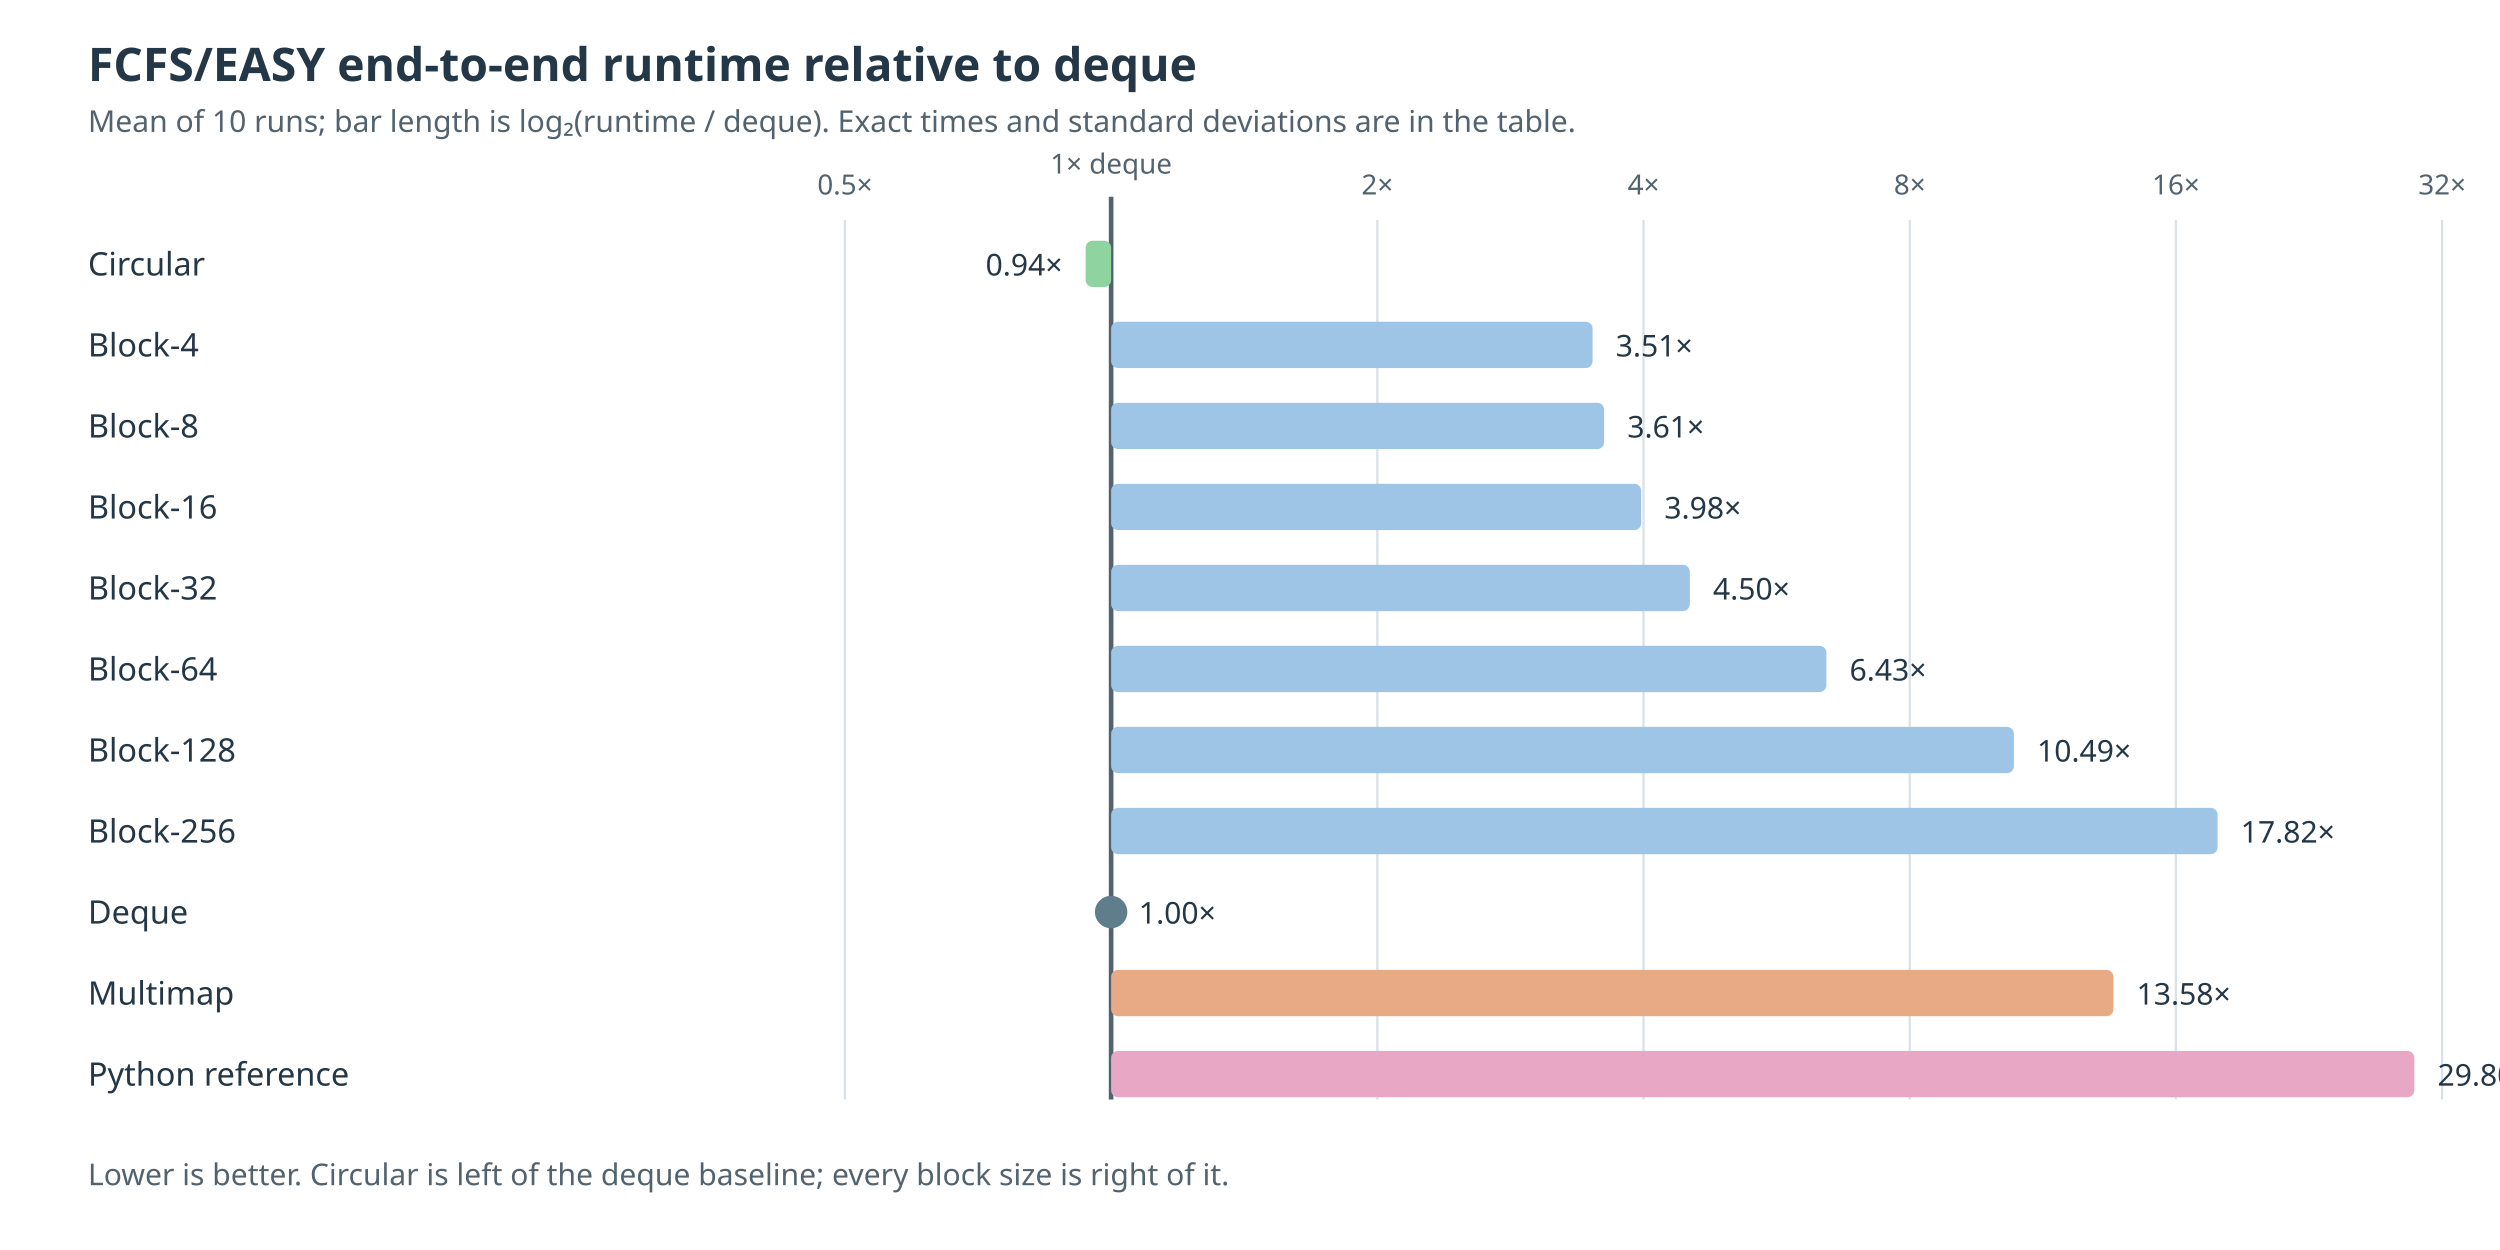
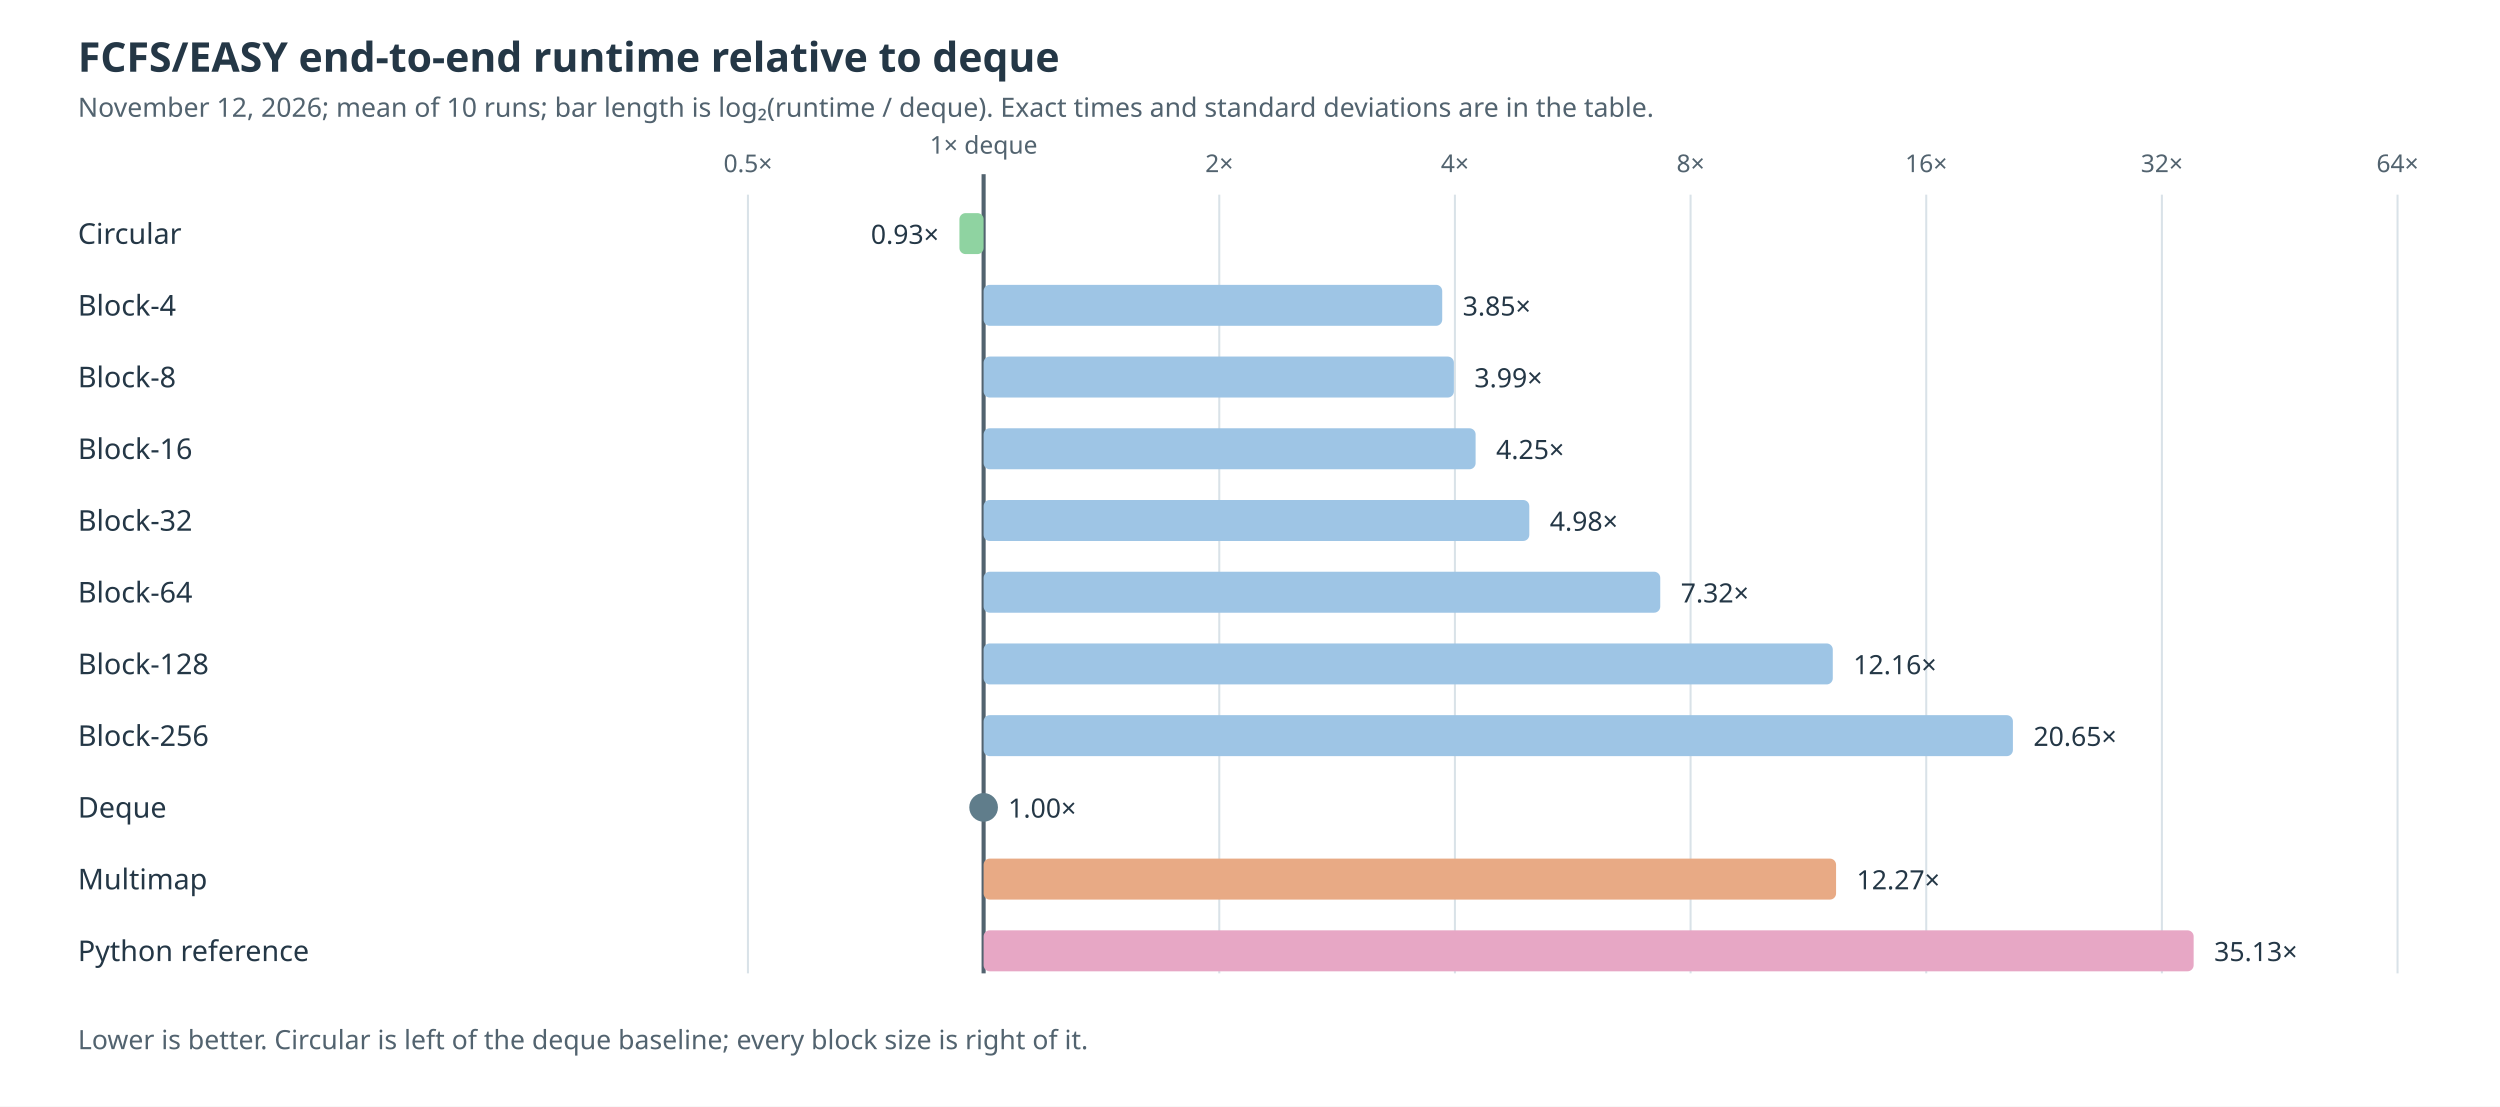
- <svg xmlns="http://www.w3.org/2000/svg" width="1080" height="540" viewBox="0 0 1080 540" role="img" aria-labelledby="title desc">
+ <svg xmlns="http://www.w3.org/2000/svg" width="1220" height="540" viewBox="0 0 1220 540" role="img" aria-labelledby="title desc">
  <style>.title{font:600 20px sans-serif;fill:#243746}.subtitle{font:13px sans-serif;fill:#52636f}.label{font:14px sans-serif;fill:#243746}.value{font:13px sans-serif;fill:#243746}.tick{font:12px sans-serif;fill:#52636f}.grid{stroke:#d9e2e8;stroke-width:1}.baseline{stroke:#52636f;stroke-width:2}</style>
-   <rect width="1080" height="540" fill="#fff" />
+   <rect width="1220" height="540" fill="#fff" />
  <text x="38" y="35" class="title">FCFS/EASY end-to-end runtime relative to deque</text>
-   <text x="38" y="57" class="subtitle">Mean of 10 runs; bar length is log₂(runtime / deque). Exact times and standard deviations are in the table.</text>
+   <text x="38" y="57" class="subtitle">November 12, 2026; mean of 10 runs; bar length is log₂(runtime / deque). Exact times and standard deviations are in the table.</text>
  <g class="grid">
    <line x1="365" y1="95" x2="365" y2="475" />
    <line x1="595" y1="95" x2="595" y2="475" />
    <line x1="710" y1="95" x2="710" y2="475" />
    <line x1="825" y1="95" x2="825" y2="475" />
    <line x1="940" y1="95" x2="940" y2="475" />
    <line x1="1055" y1="95" x2="1055" y2="475" />
+     <line x1="1170" y1="95" x2="1170" y2="475" />
  </g>
  <line x1="480" y1="85" x2="480" y2="475" class="baseline" />
  <g class="tick">
    <text x="365" y="84" text-anchor="middle">0.5×</text>
    <text x="480" y="75" text-anchor="middle">1× deque</text>
    <text x="595" y="84" text-anchor="middle">2×</text>
    <text x="710" y="84" text-anchor="middle">4×</text>
    <text x="825" y="84" text-anchor="middle">8×</text>
    <text x="940" y="84" text-anchor="middle">16×</text>
    <text x="1055" y="84" text-anchor="middle">32×</text>
+     <text x="1170" y="84" text-anchor="middle">64×</text>
  </g>
  <g>
    <text x="38" y="119" class="label">Circular</text>
-     <rect x="469" y="104" width="11" height="20" rx="3" fill="#8fd3a1" />
-     <text x="459" y="119" text-anchor="end" class="value">0.94×</text>
+     <rect x="468.2" y="104" width="11.8" height="20" rx="3" fill="#8fd3a1" />
+     <text x="458.2" y="119" text-anchor="end" class="value">0.93×</text>
    <text x="38" y="154" class="label">Block-4</text>
-     <rect x="480" y="139" width="208" height="20" rx="3" fill="#9ec5e5" />
-     <text x="698" y="154" class="value">3.51×</text>
+     <rect x="480.0" y="139" width="223.8" height="20" rx="3" fill="#9ec5e5" />
+     <text x="713.8" y="154" class="value">3.85×</text>
    <text x="38" y="189" class="label">Block-8</text>
-     <rect x="480" y="174" width="213" height="20" rx="3" fill="#9ec5e5" />
-     <text x="703" y="189" class="value">3.61×</text>
+     <rect x="480.0" y="174" width="229.5" height="20" rx="3" fill="#9ec5e5" />
+     <text x="719.5" y="189" class="value">3.99×</text>
    <text x="38" y="224" class="label">Block-16</text>
-     <rect x="480" y="209" width="229" height="20" rx="3" fill="#9ec5e5" />
-     <text x="719" y="224" class="value">3.98×</text>
+     <rect x="480.0" y="209" width="240.1" height="20" rx="3" fill="#9ec5e5" />
+     <text x="730.1" y="224" class="value">4.25×</text>
    <text x="38" y="259" class="label">Block-32</text>
-     <rect x="480" y="244" width="250" height="20" rx="3" fill="#9ec5e5" />
-     <text x="740" y="259" class="value">4.50×</text>
+     <rect x="480.0" y="244" width="266.3" height="20" rx="3" fill="#9ec5e5" />
+     <text x="756.3" y="259" class="value">4.98×</text>
    <text x="38" y="294" class="label">Block-64</text>
-     <rect x="480" y="279" width="309" height="20" rx="3" fill="#9ec5e5" />
-     <text x="799" y="294" class="value">6.43×</text>
+     <rect x="480.0" y="279" width="330.2" height="20" rx="3" fill="#9ec5e5" />
+     <text x="820.2" y="294" class="value">7.32×</text>
    <text x="38" y="329" class="label">Block-128</text>
-     <rect x="480" y="314" width="390" height="20" rx="3" fill="#9ec5e5" />
-     <text x="880" y="329" class="value">10.49×</text>
+     <rect x="480.0" y="314" width="414.4" height="20" rx="3" fill="#9ec5e5" />
+     <text x="904.4" y="329" class="value">12.16×</text>
    <text x="38" y="364" class="label">Block-256</text>
-     <rect x="480" y="349" width="478" height="20" rx="3" fill="#9ec5e5" />
-     <text x="968" y="364" class="value">17.82×</text>
+     <rect x="480.0" y="349" width="502.3" height="20" rx="3" fill="#9ec5e5" />
+     <text x="992.3" y="364" class="value">20.65×</text>
    <text x="38" y="399" class="label">Deque</text>
    <circle cx="480" cy="394" r="7" fill="#607d8b" />
    <text x="492" y="399" class="value">1.00×</text>
    <text x="38" y="434" class="label">Multimap</text>
-     <rect x="480" y="419" width="433" height="20" rx="3" fill="#e8aa85" />
-     <text x="923" y="434" class="value">13.58×</text>
+     <rect x="480.0" y="419" width="416.0" height="20" rx="3" fill="#e8aa85" />
+     <text x="906.0" y="434" class="value">12.27×</text>
    <text x="38" y="469" class="label">Python reference</text>
-     <rect x="480" y="454" width="563" height="20" rx="3" fill="#e7a7c5" />
-     <text x="1053" y="469" class="value">29.80×</text>
+     <rect x="480.0" y="454" width="590.5" height="20" rx="3" fill="#e7a7c5" />
+     <text x="1080.5" y="469" class="value">35.13×</text>
  </g>
  <text x="38" y="512" class="subtitle">Lower is better. Circular is left of the deque baseline; every block size is right of it.</text>
</svg>
